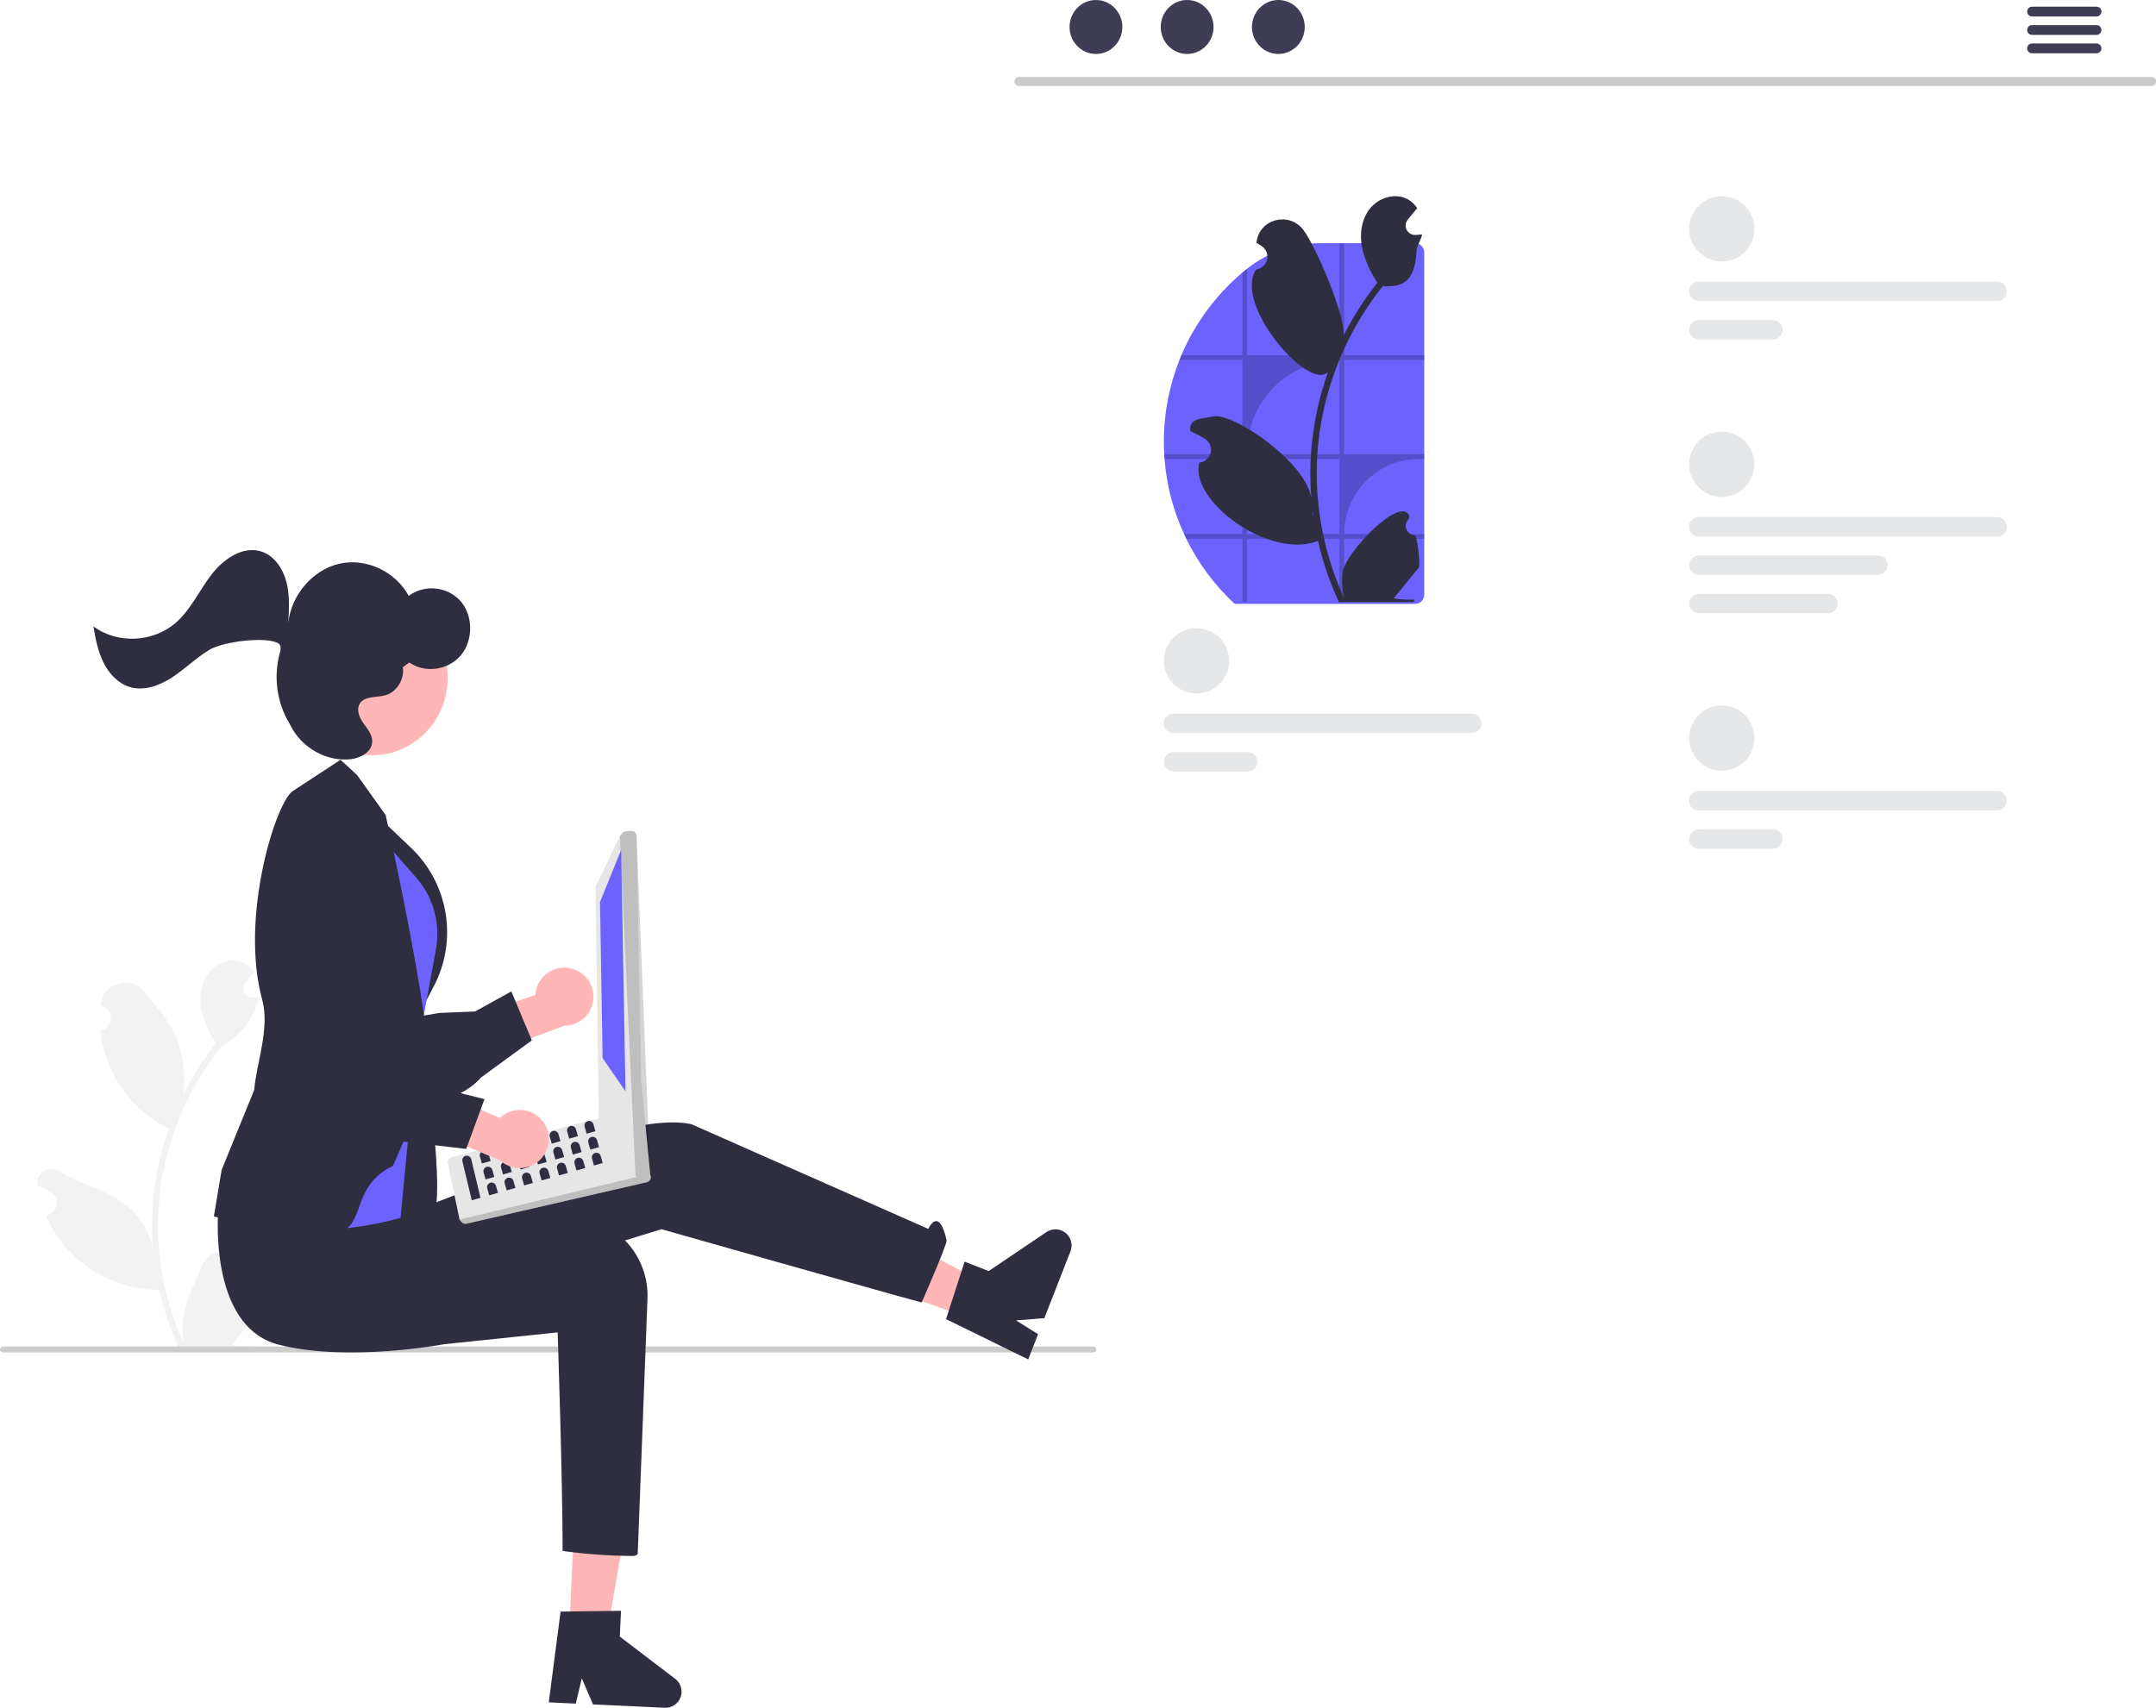
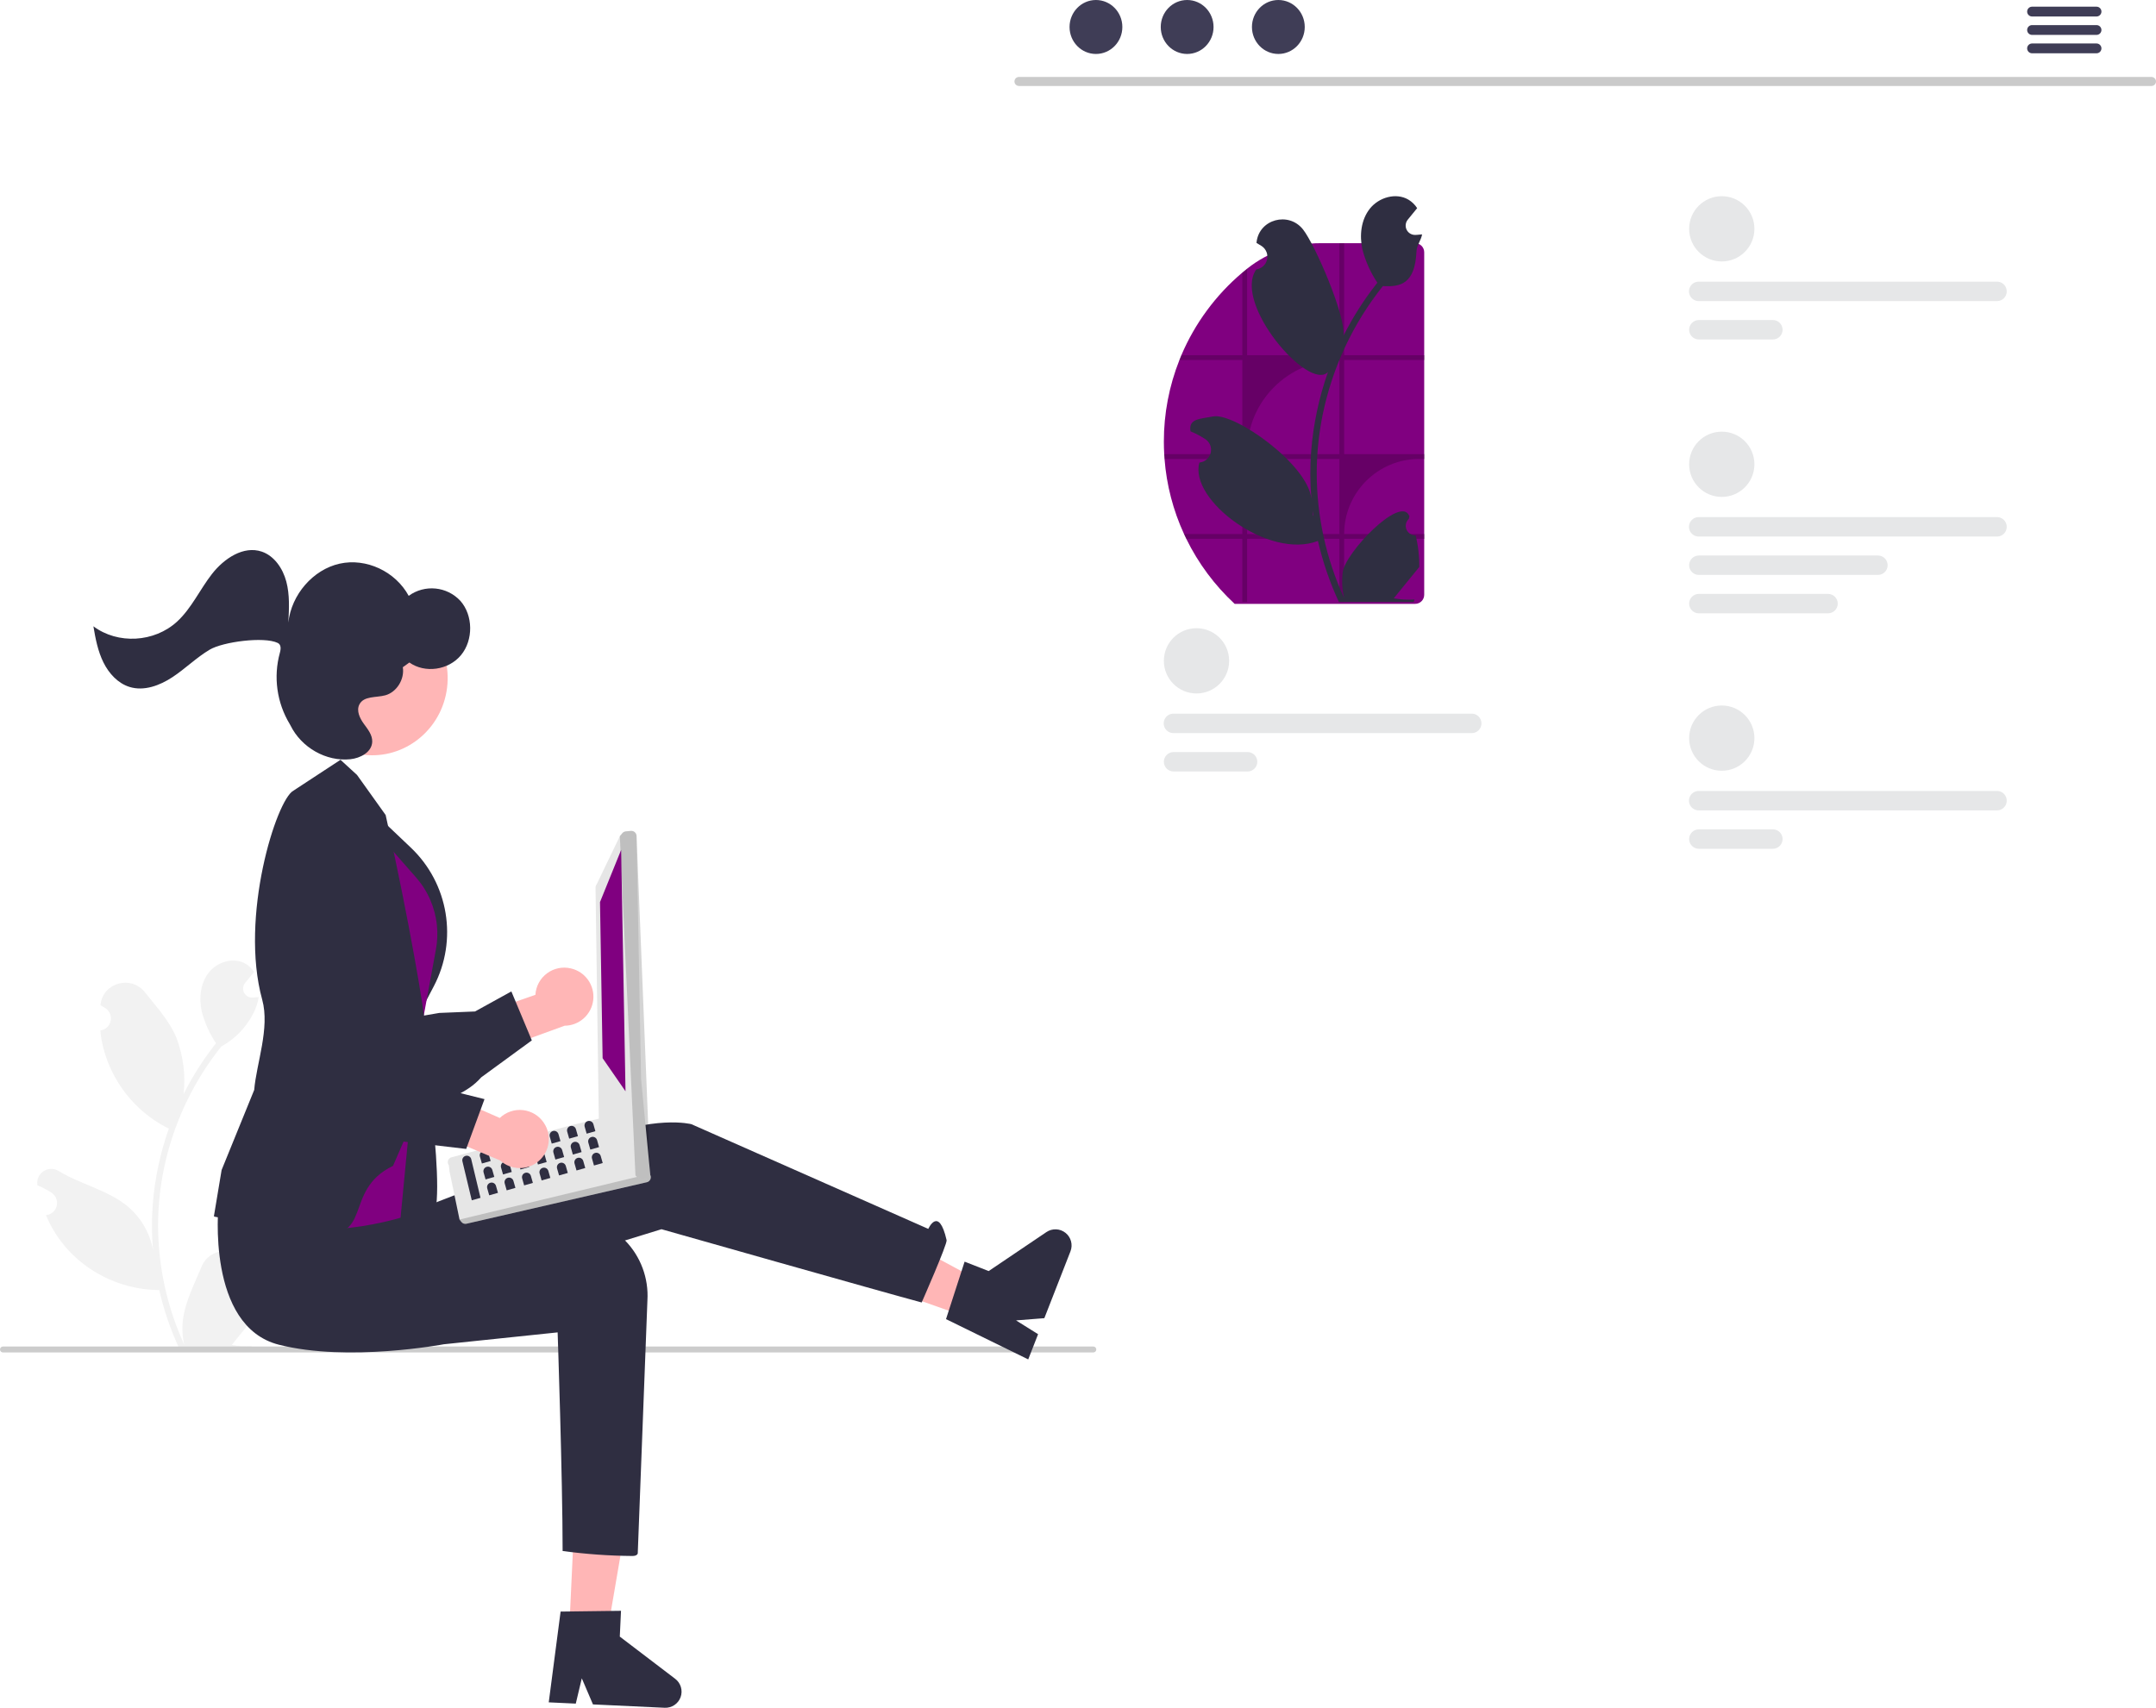
<svg xmlns="http://www.w3.org/2000/svg" data-name="Layer 1" width="864.67" height="685.078" viewBox="0 0 864.67 685.078">
  <path d="M268.971,622.8a3.613,3.613,0,0,1-2.619-6.263c.091-.362.156-.622.248-.984q-.049-.118-.098-.236a9.703,9.703,0,0,0-17.898.067c-2.927,7.051-6.654,14.113-7.572,21.568a28.706,28.706,0,0,0,.504,9.872A115.086,115.086,0,0,1,231.066,599.025a111.08,111.08,0,0,1,.689-12.392q.571-5.06,1.584-10.047a116.419,116.419,0,0,1,23.087-49.342,30.983,30.983,0,0,0,12.886-13.369,23.634,23.634,0,0,0,2.149-6.458c-.627.082-1.265.134-1.892.175-.195.01-.401.021-.597.031l-.074.003a3.58,3.58,0,0,1-2.94-5.832q.406-.5.813-.999c.411-.514.833-1.018,1.244-1.532a1.785,1.785,0,0,0,.134-.154c.473-.586.946-1.162,1.419-1.748a10.352,10.352,0,0,0-3.394-3.28c-4.741-2.777-11.281-.854-14.706,3.435-3.435,4.288-4.083,10.304-2.89,15.662a41.485,41.485,0,0,0,5.738,12.793c-.257.329-.525.648-.782.977a117.172,117.172,0,0,0-12.23,19.375,48.709,48.709,0,0,0-2.908-22.624c-2.783-6.715-8.001-12.37-12.595-18.175-5.519-6.973-16.835-3.93-17.807,4.909q-.014.128-.028.257,1.024.577,2.004,1.226a4.901,4.901,0,0,1-1.976,8.919l-.1.015a48.767,48.767,0,0,0,1.285,7.291,50.21,50.21,0,0,0,25,31.468c.401.206.792.411,1.193.607a119.598,119.598,0,0,0-6.438,30.296,113.435,113.435,0,0,0,.082,18.315l-.031-.216a29.974,29.974,0,0,0-10.232-17.308c-7.874-6.469-18.999-8.851-27.494-14.05a5.625,5.625,0,0,0-8.616,5.473q.017.114.035.227a32.928,32.928,0,0,1,3.692,1.779q1.024.578,2.004,1.226a4.901,4.901,0,0,1-1.976,8.919l-.1.015c-.072.01-.134.021-.206.031a48.808,48.808,0,0,0,8.978,14.058,50.254,50.254,0,0,0,36.446,15.991h.01a119.562,119.562,0,0,0,8.032,23.447h28.692c.103-.319.195-.648.288-.967a32.599,32.599,0,0,1-7.939-.473c2.129-2.612,4.257-5.245,6.386-7.857a1.78,1.78,0,0,0,.134-.154c1.08-1.337,2.17-2.663,3.25-4l.001-.002A47.75,47.75,0,0,0,268.972,622.801Z" transform="translate(-167.665 -107.4608)" fill="#f2f2f2" />
  <path d="M607.335,648.805a1.186,1.186,0,0,1-1.19,1.19H168.855a1.19,1.19,0,0,1,0-2.38h437.29A1.187,1.187,0,0,1,607.335,648.805Z" transform="translate(-167.665 -107.4608)" fill="#ccc" />
  <path d="M396.647,495.944a11.583,11.583,0,0,0-14.259,10.59l-24.999,8.7,1.582,16.481,35.131-12.782a11.646,11.646,0,0,0,2.546-22.989Z" transform="translate(-167.665 -107.4608)" fill="#ffb6b6" />
  <path d="M355.905,543.848c-9.94,6.928-27.452,10.472-51.286,10.31a9.53,9.53,0,0,1-7.026-3.064c-6.377-6.641-6.128-21.8-6.088-23.264l-6.99-26.342c-.15-.403-4.019-11.212-.083-18.759a12.369,12.369,0,0,1,8.226-6.269c14.782-3.923,28.678,35.647,30.444,40.875l20.745-3.533,14.326-.589,14.576-8.045,8.206,19.64-20.308,14.841A25.664,25.664,0,0,1,355.905,543.848Z" transform="translate(-167.665 -107.4608)" fill="#2f2e41" />
  <polygon points="228.268 654.202 243.549 654.916 253.575 596.315 231.022 595.261 228.268 654.202" fill="#ffb6b6" />
  <path d="M392.496,753.947l24.223-.312-.484,10.349,22.224,16.935a6.472,6.472,0,0,1-4.225,11.613l-28.759-1.345-4.478-10.469-2.414,10.147-10.843-.507Z" transform="translate(-167.665 -107.4608)" fill="#2f2e41" />
  <polygon points="387.812 528.378 393.379 514.129 341.068 485.876 314.642 502.486 387.812 528.378" fill="#ffb6b6" />
  <path d="M547.067,636.626l7.457-23.049,9.65,3.771L587.331,601.712a6.472,6.472,0,0,1,9.65,7.719L586.503,636.246l-11.352.892,8.84,5.535-3.951,10.111Z" transform="translate(-167.665 -107.4608)" fill="#2f2e41" />
  <path d="M254.961,593.431s6.346,40.516,36.346,43.516,57.654-10.516,57.654-10.516l84-25.87s89.346,25.386,104.346,29.386c0,0,10.346-23.484,10-25-3.19-13.958-7.346-4.516-7.346-4.516l-95-42s-15-4-41,7S308.307,602.947,308.307,602.947Z" transform="translate(-167.665 -107.4608)" fill="#2f2e41" />
  <path d="M255.307,590.947s-5.003,48.537,24.22,55.951c27.78,7.049,66.098-.182,66.098-.182l45.681-4.769s2,58.696,2,87.696a220.258,220.258,0,0,0,28,2c2,0,2.133-1.048,2.133-1.048l3.873-101.444a31.658,31.658,0,0,0-32.754-33.585q-3.235.123-6.786.458c-28.102,2.695-62.99-3.034-62.99-3.034Z" transform="translate(-167.665 -107.4608)" fill="#2f2e41" />
  <path d="M336.366,520.535s11.864,71.744,3.846,77.471-19.013,5.75-19.013,5.75l-2.557-39.613Z" transform="translate(-167.665 -107.4608)" fill="#2f2e41" />
  <path d="M316.578,432.424l15.863,15.073a46.752,46.752,0,0,1,9.2,55.604l-7.583,14.46Z" transform="translate(-167.665 -107.4608)" fill="#2f2e41" />
-   <path d="M313.031,434.958,334.525,459.441a34.355,34.355,0,0,1,8.362,19.198v0a34.355,34.355,0,0,1-.391,9.683l-8.1,44.034L328.307,595.947s-47.003,14.242-51.814-7.75S313.031,434.958,313.031,434.958Z" transform="translate(-167.665 -107.4608)" fill="#6c63ff" />
+   <path d="M313.031,434.958,334.525,459.441a34.355,34.355,0,0,1,8.362,19.198v0a34.355,34.355,0,0,1-.391,9.683l-8.1,44.034L328.307,595.947s-47.003,14.242-51.814-7.75S313.031,434.958,313.031,434.958Z" transform="translate(-167.665 -107.4608)" fill="#800080" />
  <path d="M292.856,601.923c-30.898-5.149-38.467-6.171-38.938-6.352l-.472-.18,3.097-18.584,13.078-32.135c.849-10.512,6.358-24.754,3.206-36.194-9.161-33.257,5.723-80.253,12.529-83.853l18.869-12.37,6.624,6.073L322.332,434.405c9.449,42.091,15.975,81.323,15.658,83.721l-5.832,41.207-6.872,15.806C304.438,585.198,318.457,606.19,292.856,601.923Z" transform="translate(-167.665 -107.4608)" fill="#2f2e41" />
  <path d="M348.796,571.693l48.514-12.98,4.272-1.013,3.046-.723,3.55-.839.028-.007a2.013,2.013,0,0,1,1.507.251l18.014,21.598a1.59,1.59,0,0,1,.424.381.714.714,0,0,1,.128.135,2.056,2.056,0,0,1-1.159,3.21l-72.373,16.655a2.039,2.039,0,0,1-2.049-.724l-.734-.952-4.005-19.286-.285-2.504a1.996,1.996,0,0,1-.375-.788A2.028,2.028,0,0,1,348.796,571.693Z" transform="translate(-167.665 -107.4608)" fill="#e6e6e6" />
  <path d="M351.963,596.683l.739.955a2.038,2.038,0,0,0,2.044.724l72.376-16.656a2.052,2.052,0,0,0,1.156-3.208.611.611,0,0,0-.126-.135Z" transform="translate(-167.665 -107.4608)" opacity="0.17" style="isolation:isolate" />
  <path d="M407.816,555.997l-1.309-92.265a2.106,2.106,0,0,1,.467-1.542l9.274-19.301.963-1.17a2.132,2.132,0,0,1,1.425-.754l2.019-.188a2.107,2.107,0,0,1,2.303,1.891h0l1.818,97.624.002.007.901,9.4,1.067,11.162.003.014,1.666,17.366a2.062,2.062,0,0,1-.557,1.637,2.091,2.091,0,0,1-1.585.678l-1.313-.026a2.14,2.14,0,0,1-1.364-.538l-.735-.66-.34-.31-14.007-21.653A2.094,2.094,0,0,1,407.816,555.997Z" transform="translate(-167.665 -107.4608)" fill="#e6e6e6" />
  <path d="M416.251,442.889l6.267,136.136.343.306.732.658a2.132,2.132,0,0,0,1.364.538l1.315.026a2.115,2.115,0,0,0,2.141-2.314L422.955,442.67a2.108,2.108,0,0,0-2.299-1.897l-2.023.194a2.078,2.078,0,0,0-1.418.754Z" transform="translate(-167.665 -107.4608)" opacity="0.17" style="isolation:isolate" />
-   <polygon points="249.113 340.929 240.632 361.864 241.681 424.491 250.863 437.77 249.113 340.929" fill="#6c63ff" />
+   <polygon points="249.113 340.929 240.632 361.864 241.681 424.491 250.863 437.77 249.113 340.929" fill="#800080" />
  <path d="M354.387,571.141a1.821,1.821,0,0,0-1.252,2.249l3.736,15.571,3.501-.997-3.736-15.571A1.821,1.821,0,0,0,354.387,571.141Z" transform="translate(-167.665 -107.4608)" fill="#2f2e41" />
  <path d="M361.389,569.147a1.821,1.821,0,0,0-1.252,2.249l.797,2.801,3.501-.997-.797-2.801A1.821,1.821,0,0,0,361.389,569.147Z" transform="translate(-167.665 -107.4608)" fill="#2f2e41" />
  <path d="M368.391,567.153a1.821,1.821,0,0,0-1.252,2.249l.797,2.801,3.501-.997-.797-2.801A1.821,1.821,0,0,0,368.391,567.153Z" transform="translate(-167.665 -107.4608)" fill="#2f2e41" />
  <path d="M375.393,565.16a1.821,1.821,0,0,0-1.252,2.249l.797,2.801,3.501-.997-.797-2.801A1.821,1.821,0,0,0,375.393,565.16Z" transform="translate(-167.665 -107.4608)" fill="#2f2e41" />
  <path d="M382.395,563.166a1.821,1.821,0,0,0-1.252,2.249l.797,2.801,3.501-.997-.797-2.801A1.821,1.821,0,0,0,382.395,563.166Z" transform="translate(-167.665 -107.4608)" fill="#2f2e41" />
  <path d="M389.396,561.172a1.821,1.821,0,0,0-1.252,2.249l.797,2.801,3.501-.997-.797-2.801A1.821,1.821,0,0,0,389.396,561.172Z" transform="translate(-167.665 -107.4608)" fill="#2f2e41" />
  <path d="M396.398,559.178a1.821,1.821,0,0,0-1.252,2.249l.797,2.801,3.501-.997-.797-2.801A1.821,1.821,0,0,0,396.398,559.178Z" transform="translate(-167.665 -107.4608)" fill="#2f2e41" />
  <path d="M403.4,557.185a1.821,1.821,0,0,0-1.252,2.249l.797,2.801,3.501-.997-.797-2.801A1.821,1.821,0,0,0,403.4,557.185Z" transform="translate(-167.665 -107.4608)" fill="#2f2e41" />
  <path d="M362.859,575.532a1.821,1.821,0,0,0-1.252,2.249l.797,2.801,3.501-.997-.797-2.801A1.821,1.821,0,0,0,362.859,575.532Z" transform="translate(-167.665 -107.4608)" fill="#2f2e41" />
  <path d="M369.86,573.539a1.821,1.821,0,0,0-1.252,2.249l.797,2.801,3.501-.997-.797-2.801A1.821,1.821,0,0,0,369.86,573.539Z" transform="translate(-167.665 -107.4608)" fill="#2f2e41" />
  <path d="M376.862,571.545a1.821,1.821,0,0,0-1.252,2.249l.797,2.801,3.501-.997-.797-2.801A1.821,1.821,0,0,0,376.862,571.545Z" transform="translate(-167.665 -107.4608)" fill="#2f2e41" />
  <path d="M383.864,569.551A1.821,1.821,0,0,0,382.612,571.8l.797,2.801,3.501-.997-.797-2.801A1.821,1.821,0,0,0,383.864,569.551Z" transform="translate(-167.665 -107.4608)" fill="#2f2e41" />
  <path d="M390.866,567.557a1.821,1.821,0,0,0-1.252,2.249l.797,2.801,3.501-.997-.797-2.801A1.821,1.821,0,0,0,390.866,567.557Z" transform="translate(-167.665 -107.4608)" fill="#2f2e41" />
  <path d="M397.868,565.564a1.821,1.821,0,0,0-1.252,2.249l.797,2.801,3.501-.997-.797-2.801A1.821,1.821,0,0,0,397.868,565.564Z" transform="translate(-167.665 -107.4608)" fill="#2f2e41" />
  <path d="M404.87,563.57a1.821,1.821,0,0,0-1.252,2.249l.797,2.801,3.501-.997-.797-2.801A1.821,1.821,0,0,0,404.87,563.57Z" transform="translate(-167.665 -107.4608)" fill="#2f2e41" />
  <path d="M364.328,581.917a1.821,1.821,0,0,0-1.252,2.249l.797,2.801,3.501-.997-.797-2.801A1.821,1.821,0,0,0,364.328,581.917Z" transform="translate(-167.665 -107.4608)" fill="#2f2e41" />
  <path d="M371.33,579.924a1.821,1.821,0,0,0-1.252,2.249l.797,2.801,3.501-.997-.797-2.801A1.821,1.821,0,0,0,371.33,579.924Z" transform="translate(-167.665 -107.4608)" fill="#2f2e41" />
  <path d="M378.332,577.93a1.821,1.821,0,0,0-1.252,2.249l.797,2.801,3.501-.997-.797-2.801A1.821,1.821,0,0,0,378.332,577.93Z" transform="translate(-167.665 -107.4608)" fill="#2f2e41" />
  <path d="M385.334,575.936a1.821,1.821,0,0,0-1.252,2.249l.797,2.801,3.501-.997-.797-2.801A1.821,1.821,0,0,0,385.334,575.936Z" transform="translate(-167.665 -107.4608)" fill="#2f2e41" />
  <path d="M392.335,573.943a1.821,1.821,0,0,0-1.252,2.249l.797,2.801,3.501-.997-.797-2.801A1.821,1.821,0,0,0,392.335,573.943Z" transform="translate(-167.665 -107.4608)" fill="#2f2e41" />
  <path d="M399.337,571.949a1.821,1.821,0,0,0-1.252,2.249l.797,2.801,3.501-.997L401.586,573.201A1.821,1.821,0,0,0,399.337,571.949Z" transform="translate(-167.665 -107.4608)" fill="#2f2e41" />
  <path d="M406.339,569.955a1.821,1.821,0,0,0-1.252,2.249l.797,2.801,3.501-.997-.797-2.801A1.821,1.821,0,0,0,406.339,569.955Z" transform="translate(-167.665 -107.4608)" fill="#2f2e41" />
  <path d="M385.768,557.871a11.583,11.583,0,0,0-17.655-1.937l-24.242-10.628-10.052,13.157L368.264,572.991a11.646,11.646,0,0,0,17.504-15.119Z" transform="translate(-167.665 -107.4608)" fill="#ffb6b6" />
  <path d="M323.318,565.271c-11.999-1.683-27.246-10.998-44.605-27.329a9.53,9.53,0,0,1-3.066-7.026c-.157-9.206,10.337-20.148,11.362-21.194l12.795-24.064c.164-.397,4.681-10.952,12.7-13.807a12.369,12.369,0,0,1,10.294,1.001c13.504,7.18-3.227,45.637-5.489,50.671l17.609,11.522,10.902,9.313,16.157,4.018-7.345,19.978-24.981-2.936A25.664,25.664,0,0,1,323.318,565.271Z" transform="translate(-167.665 -107.4608)" fill="#2f2e41" />
  <ellipse cx="317.082" cy="379.669" rx="30.782" ry="30.111" transform="translate(-265.2773 541.8718) rotate(-83.16773)" fill="#ffb6b6" />
  <path d="M238.669,356.829c5.792-5.317,9.15-12.891,14.019-19.133,4.869-6.243,12.66-11.419,19.941-8.958,5.019,1.696,8.454,6.716,9.861,12.023,1.407,5.306,1.115,10.937.813,16.452,1.223-11.26,9.938-21.274,20.573-23.64,10.635-2.366,22.369,3.1,27.699,12.903a15.695,15.695,0,0,1,20.75,2.045c5.122,5.814,5.222,15.724.22,21.757s-14.43,7.375-20.699,2.945l-2.631,1.896c.775,4.826-2.472,10.027-7.032,11.263-3.697,1.002-8.647.168-10.41,3.711-1.232,2.475.161,5.442,1.756,7.649,1.595,2.207,3.526,4.519,3.417,7.295-.164,4.189-4.8,6.581-8.802,6.99-9.651.985-19.557-4.617-23.979-13.559q-.128-.259-.283-.521a36.55,36.55,0,0,1-3.975-28.623c.534-1.88.398-3.343-.869-3.955-5.477-2.647-21.975-.446-27.264,2.696-5.29,3.142-9.759,7.602-14.899,11.006-5.14,3.403-11.452,5.747-17.246,3.958-4.641-1.433-8.264-5.361-10.481-9.841-2.217-4.48-3.199-9.51-4.022-14.49C214.89,366.015,229.552,365.198,238.669,356.829Z" transform="translate(-167.665 -107.4608)" fill="#2f2e41" />
  <path d="M1030.568,141.945H576.275a1.807,1.807,0,0,1,0-3.613h454.293a1.807,1.807,0,0,1,0,3.613Z" transform="translate(-167.665 -107.4608)" fill="#cacaca" />
  <ellipse cx="439.534" cy="10.823" rx="10.588" ry="10.823" fill="#3f3d56" />
  <ellipse cx="476.109" cy="10.823" rx="10.588" ry="10.823" fill="#3f3d56" />
  <ellipse cx="512.684" cy="10.823" rx="10.588" ry="10.823" fill="#3f3d56" />
  <path d="M1008.547,110.143h-25.981a1.968,1.968,0,0,0,0,3.934h25.981a1.968,1.968,0,0,0,0-3.934Z" transform="translate(-167.665 -107.4608)" fill="#3f3d56" />
  <path d="M1008.547,117.528h-25.981a1.968,1.968,0,0,0,0,3.934h25.981a1.968,1.968,0,0,0,0-3.934Z" transform="translate(-167.665 -107.4608)" fill="#3f3d56" />
  <path d="M1008.547,124.903h-25.981a1.968,1.968,0,0,0,0,3.934h25.981a1.968,1.968,0,0,0,0-3.934Z" transform="translate(-167.665 -107.4608)" fill="#3f3d56" />
  <path d="M234.115,557.167l.015-.02-.015.041Z" transform="translate(-167.665 -107.4608)" fill="#2f2e41" />
  <circle cx="690.523" cy="91.795" r="13.089" fill="#e6e7e8" />
  <path d="M968.51,228.24H848.996a3.898,3.898,0,1,1,0-7.795H968.51a3.898,3.898,0,1,1,0,7.795Z" transform="translate(-167.665 -107.4608)" fill="#e6e7e8" />
  <path d="M878.68,243.642H848.996a3.898,3.898,0,1,1,0-7.796h29.684a3.898,3.898,0,0,1,0,7.796Z" transform="translate(-167.665 -107.4608)" fill="#e6e7e8" />
  <circle cx="690.523" cy="296.1" r="13.089" fill="#e6e7e8" />
  <path d="M968.51,432.545H848.996a3.898,3.898,0,1,1,0-7.795H968.51a3.898,3.898,0,1,1,0,7.795Z" transform="translate(-167.665 -107.4608)" fill="#e6e7e8" />
  <path d="M878.68,447.947H848.996a3.898,3.898,0,1,1,0-7.796h29.684a3.898,3.898,0,0,1,0,7.796Z" transform="translate(-167.665 -107.4608)" fill="#e6e7e8" />
  <circle cx="479.859" cy="265.096" r="13.089" fill="#e6e7e8" />
  <path d="M757.846,401.542H638.332a3.898,3.898,0,1,1,0-7.795h119.514a3.898,3.898,0,1,1,0,7.795Z" transform="translate(-167.665 -107.4608)" fill="#e6e7e8" />
  <path d="M668.016,416.944H638.332a3.898,3.898,0,1,1,0-7.796h29.684a3.898,3.898,0,1,1,0,7.796Z" transform="translate(-167.665 -107.4608)" fill="#e6e7e8" />
  <circle cx="690.523" cy="186.247" r="13.089" fill="#e6e7e8" />
  <path d="M968.51,322.692H848.996a3.898,3.898,0,1,1,0-7.795H968.51a3.898,3.898,0,1,1,0,7.795Z" transform="translate(-167.665 -107.4608)" fill="#e6e7e8" />
  <path d="M920.813,338.094H848.996a3.898,3.898,0,1,1,0-7.796h71.817a3.898,3.898,0,0,1,0,7.796Z" transform="translate(-167.665 -107.4608)" fill="#e6e7e8" />
  <path d="M900.803,353.496H848.996a3.898,3.898,0,1,1,0-7.796h51.806a3.898,3.898,0,0,1,0,7.796Z" transform="translate(-167.665 -107.4608)" fill="#e6e7e8" />
-   <path d="M738.847,208.649V346.076a3.625,3.625,0,0,1-3.616,3.621H662.821a88.849,88.849,0,0,1-19.387-26.085c-.316-.632-.617-1.269-.904-1.916a88.005,88.005,0,0,1-7.824-30.125c-.054-.642-.099-1.279-.128-1.926-.099-1.655-.143-3.334-.143-5.018a88.44,88.44,0,0,1,6.238-32.743c.247-.647.509-1.289.78-1.926a88.976,88.976,0,0,1,24.445-33.133q.948-.808,1.916-1.571l.148-.119a46.837,46.837,0,0,1,29.226-10.116h38.043A3.627,3.627,0,0,1,738.847,208.649Z" transform="translate(-167.665 -107.4608)" fill="#6c63ff" />
+   <path d="M738.847,208.649V346.076a3.625,3.625,0,0,1-3.616,3.621H662.821a88.849,88.849,0,0,1-19.387-26.085c-.316-.632-.617-1.269-.904-1.916a88.005,88.005,0,0,1-7.824-30.125c-.054-.642-.099-1.279-.128-1.926-.099-1.655-.143-3.334-.143-5.018a88.44,88.44,0,0,1,6.238-32.743c.247-.647.509-1.289.78-1.926a88.976,88.976,0,0,1,24.445-33.133q.948-.808,1.916-1.571l.148-.119a46.837,46.837,0,0,1,29.226-10.116h38.043A3.627,3.627,0,0,1,738.847,208.649Z" transform="translate(-167.665 -107.4608)" fill="#800080" />
  <path d="M739.04,251.883v-1.926h-32.294V205.018h-1.921v44.938H667.814V215.253q-.971.763-1.916,1.571v33.133H641.453c-.272.637-.533,1.279-.78,1.926h25.225v37.761H634.577c.03.647.074,1.284.128,1.926h31.192v30.125H642.53c.286.647.588,1.284.904,1.916h22.464v25.324h1.916v-25.324h37.011v25.324h1.921v-25.324h32.294v-1.916h-32.294a30.119,30.119,0,0,1,30.125-30.125h2.168v-1.926h-32.294V251.883Zm-34.215,69.813H667.814V291.571h37.011Zm0-32.051H667.814v-.756A37.008,37.008,0,0,1,704.825,251.883Z" transform="translate(-167.665 -107.4608)" opacity="0.2" />
  <path d="M735.398,322.181a3.78,3.78,0,0,1-2.739-6.551c.095-.379.164-.651.259-1.03q-.051-.124-.103-.247c-3.48-8.298-25.685,14.833-26.645,22.632a30.029,30.029,0,0,0,.527,10.328,120.392,120.392,0,0,1-10.952-50.003,116.202,116.202,0,0,1,.721-12.963q.597-5.293,1.657-10.511a121.787,121.787,0,0,1,24.151-51.616c6.874.384,12.898-.663,13.48-13.985.103-2.37,1.861-4.422,2.248-6.756-.656.086-1.323.14-1.979.183-.204.011-.42.021-.624.032l-.077.003a3.745,3.745,0,0,1-3.076-6.101q.425-.523.851-1.046c.43-.538.871-1.065,1.302-1.603a1.868,1.868,0,0,0,.14-.161c.495-.613.99-1.216,1.485-1.829a10.829,10.829,0,0,0-3.55-3.432c-4.959-2.905-11.801-.893-15.384,3.593-3.593,4.486-4.271,10.779-3.023,16.384a43.398,43.398,0,0,0,6.003,13.383c-.269.344-.549.678-.818,1.022a122.574,122.574,0,0,0-12.794,20.268c1.016-7.939-11.412-36.608-16.218-42.681-5.773-7.294-17.611-4.111-18.628,5.136q-.015.134-.029.268,1.071.604,2.096,1.282a5.127,5.127,0,0,1-2.067,9.33l-.105.016c-9.556,13.644,21.077,49.155,28.745,41.181a125.112,125.112,0,0,0-6.734,31.693,118.663,118.663,0,0,0,.086,19.16l-.032-.226c-1.704-13.882-30.931-34.523-39.466-32.803-4.917.99-9.76.765-9.013,5.725q.018.119.036.237a34.445,34.445,0,0,1,3.862,1.861q1.071.604,2.096,1.282a5.127,5.127,0,0,1-2.067,9.33l-.105.016c-.075.011-.14.022-.215.032-4.35,14.966,27.907,39.12,47.518,31.435l.011,0a125.076,125.076,0,0,0,8.402,24.528h30.015c.108-.334.204-.678.301-1.011a34.102,34.102,0,0,1-8.305-.495c2.227-2.733,4.454-5.487,6.681-8.219a1.866,1.866,0,0,0,.14-.161c1.13-1.398,2.27-2.786,3.399-4.185l.001-.002a49.952,49.952,0,0,0-1.464-12.725Zm-34.371-67.613.016-.021-.016.043Zm-6.648,59.932-.258-.581c.011-.42.011-.839,0-1.269,0-.118-.021-.237-.021-.355.097.742.183,1.485.29,2.227Z" transform="translate(-167.665 -107.4608)" fill="#2f2e41" />
</svg>
